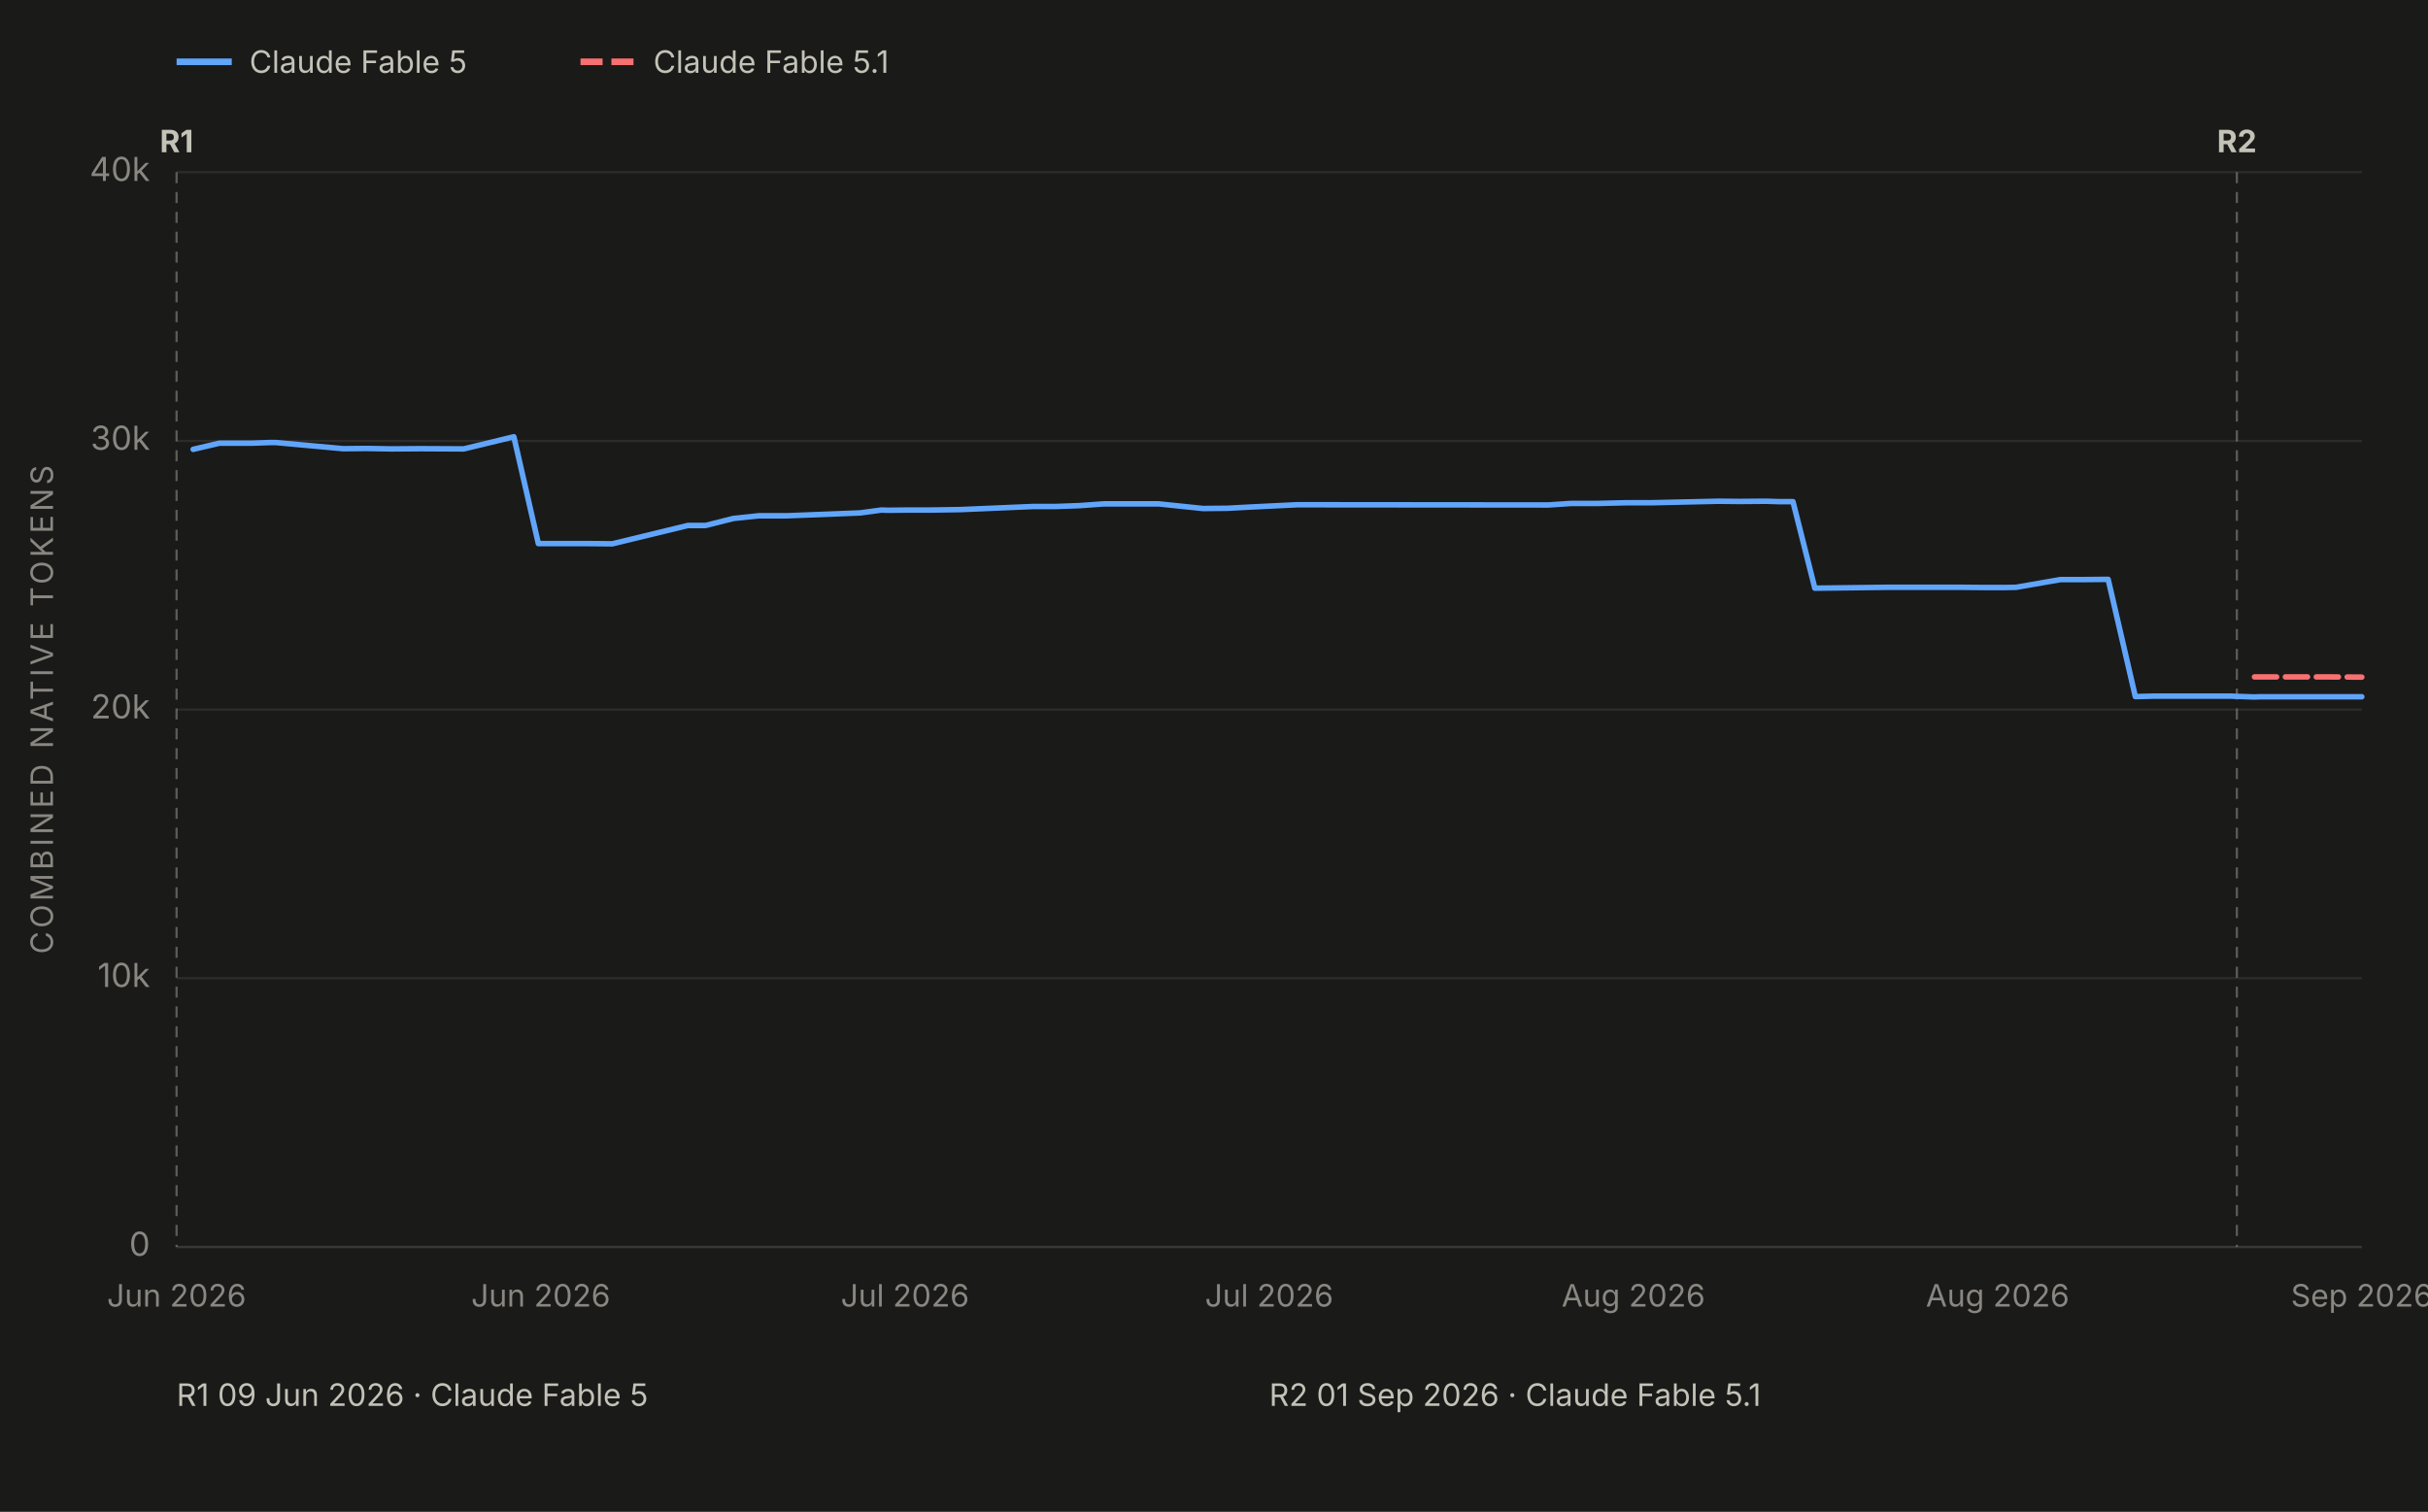
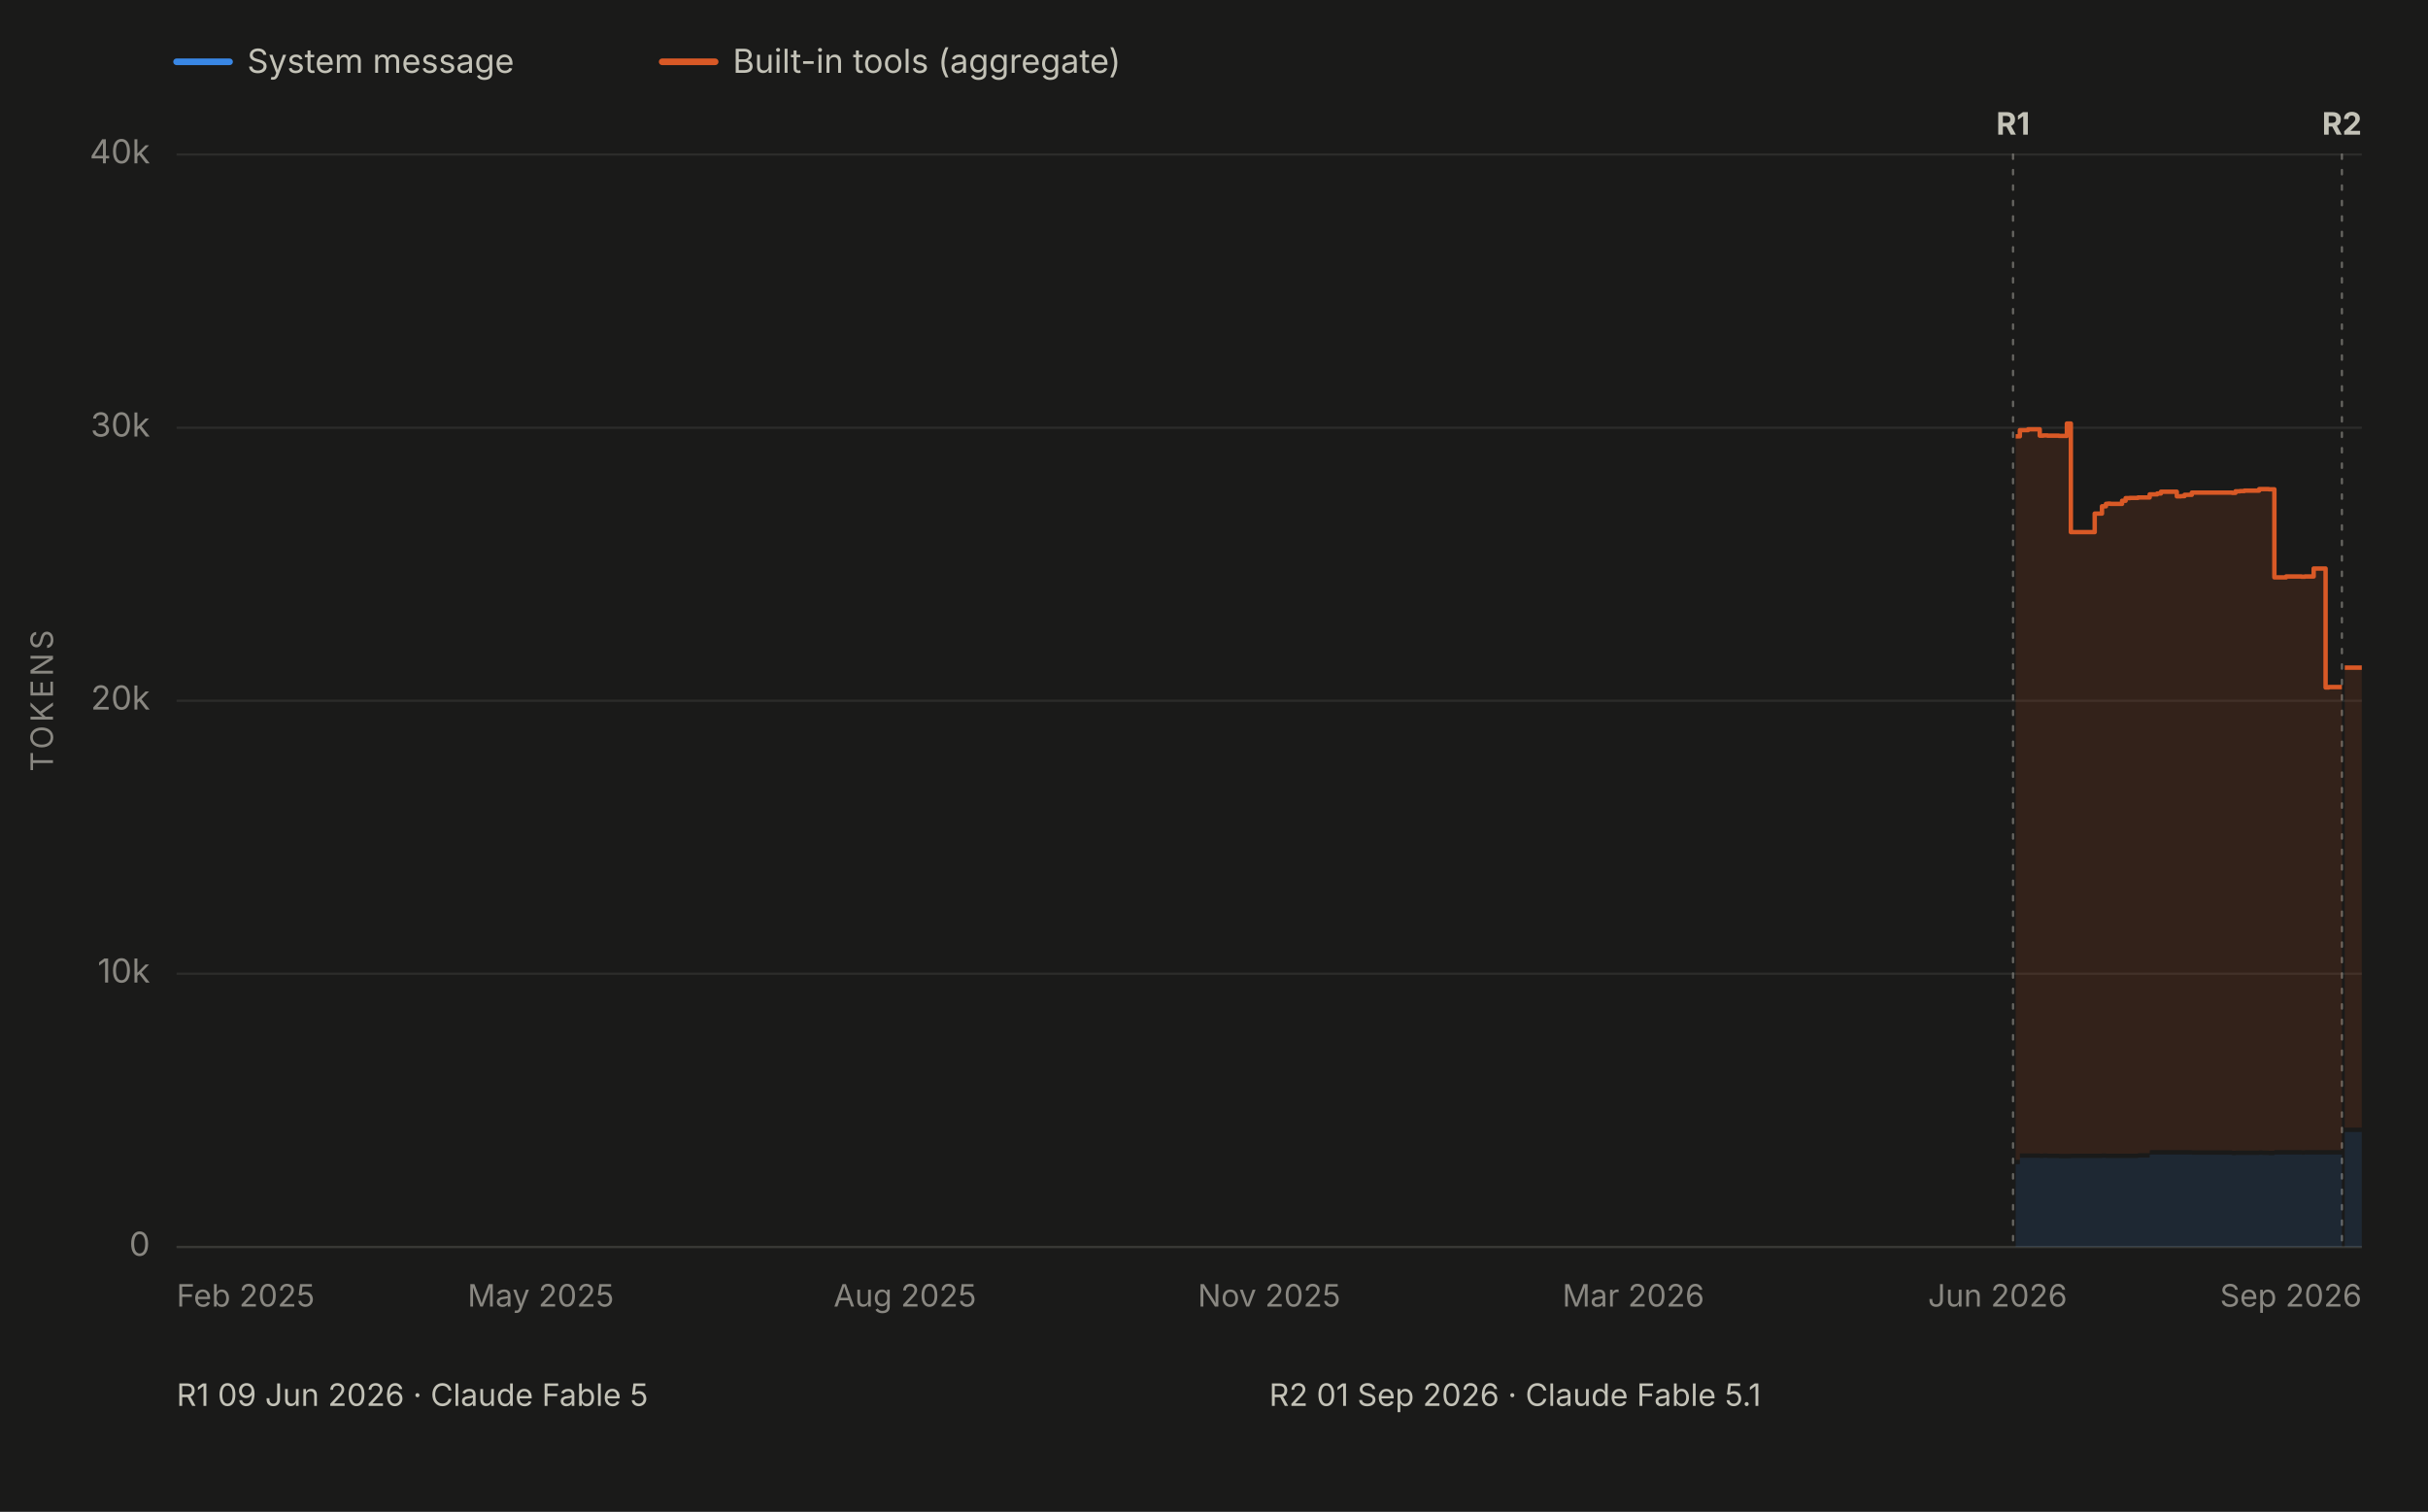
<svg xmlns="http://www.w3.org/2000/svg" viewBox="0 0 1100 685" width="1100" height="685" role="img" aria-labelledby="chartTitle chartDesc" font-family="system-ui, -apple-system, 'Segoe UI', sans-serif">
  <rect x="0" y="0" width="1100" height="685" fill="#1a1a19" />
-   <g data-model="claude-fable-5">
-     <line x1="80.0" y1="28.0" x2="105.0" y2="28.0" stroke="#60a5fa" stroke-width="3" />
-     <text x="113.0" y="33.0" font-size="14" fill="#c3c2b7">Claude Fable 5</text>
-   </g>
-   <g data-model="claude-fable-5-1">
-     <line x1="263.0" y1="28.0" x2="288.0" y2="28.0" stroke="#f87171" stroke-width="3" stroke-dasharray="10,4" />
-     <text x="296.0" y="33.0" font-size="14" fill="#c3c2b7">Claude Fable 5.1</text>
-   </g>
+   <line x1="80" y1="28" x2="104" y2="28" stroke="#3987e5" stroke-width="3" stroke-linecap="round" />
+   <text x="112" y="33" font-size="15" fill="#c3c2b7">System message</text>
+   <line x1="300" y1="28" x2="324" y2="28" stroke="#d95926" stroke-width="3" stroke-linecap="round" />
+   <text x="332" y="33" font-size="15" fill="#c3c2b7">Built-in tools (aggregate)</text>
  <line x1="80" y1="565.0" x2="1070" y2="565.0" stroke="#2c2c2a" stroke-width="1" />
  <text x="68" y="569.0" font-size="15" fill="#898781" text-anchor="end">0</text>
-   <line x1="80" y1="443.2" x2="1070" y2="443.2" stroke="#2c2c2a" stroke-width="1" />
-   <text x="68" y="447.2" font-size="15" fill="#898781" text-anchor="end">10k</text>
-   <line x1="80" y1="321.5" x2="1070" y2="321.5" stroke="#2c2c2a" stroke-width="1" />
-   <text x="68" y="325.5" font-size="15" fill="#898781" text-anchor="end">20k</text>
-   <line x1="80" y1="199.8" x2="1070" y2="199.8" stroke="#2c2c2a" stroke-width="1" />
-   <text x="68" y="203.8" font-size="15" fill="#898781" text-anchor="end">30k</text>
-   <line x1="80" y1="78.0" x2="1070" y2="78.0" stroke="#2c2c2a" stroke-width="1" />
-   <text x="68" y="82.0" font-size="15" fill="#898781" text-anchor="end">40k</text>
-   <text x="24" y="321.5" font-size="14" fill="#898781" text-anchor="middle" letter-spacing="1.5" transform="rotate(-90 24 321.5)">COMBINED NATIVE TOKENS</text>
+   <line x1="80" y1="441.2" x2="1070" y2="441.2" stroke="#2c2c2a" stroke-width="1" />
+   <text x="68" y="445.2" font-size="15" fill="#898781" text-anchor="end">10k</text>
+   <line x1="80" y1="317.5" x2="1070" y2="317.5" stroke="#2c2c2a" stroke-width="1" />
+   <text x="68" y="321.5" font-size="15" fill="#898781" text-anchor="end">20k</text>
+   <line x1="80" y1="193.8" x2="1070" y2="193.8" stroke="#2c2c2a" stroke-width="1" />
+   <text x="68" y="197.8" font-size="15" fill="#898781" text-anchor="end">30k</text>
+   <line x1="80" y1="70.0" x2="1070" y2="70.0" stroke="#2c2c2a" stroke-width="1" />
+   <text x="68" y="74.0" font-size="15" fill="#898781" text-anchor="end">40k</text>
+   <text x="24" y="317.5" font-size="14" fill="#898781" text-anchor="middle" letter-spacing="1.5" transform="rotate(-90 24 317.5)">TOKENS</text>
  <line x1="80" y1="565" x2="1070" y2="565" stroke="#383835" stroke-width="1" />
-   <text x="80.0" y="592" font-size="14" fill="#898781" text-anchor="middle">Jun 2026</text>
-   <text x="245.0" y="592" font-size="14" fill="#898781" text-anchor="middle">Jun 2026</text>
-   <text x="410.0" y="592" font-size="14" fill="#898781" text-anchor="middle">Jul 2026</text>
-   <text x="575.0" y="592" font-size="14" fill="#898781" text-anchor="middle">Jul 2026</text>
-   <text x="740.0" y="592" font-size="14" fill="#898781" text-anchor="middle">Aug 2026</text>
-   <text x="905.0" y="592" font-size="14" fill="#898781" text-anchor="middle">Aug 2026</text>
-   <text x="1070.0" y="592" font-size="14" fill="#898781" text-anchor="middle">Sep 2026</text>
+   <text x="80.0" y="592" font-size="14" fill="#898781" text-anchor="start">Feb 2025</text>
+   <text x="245.0" y="592" font-size="14" fill="#898781" text-anchor="middle">May 2025</text>
+   <text x="410.0" y="592" font-size="14" fill="#898781" text-anchor="middle">Aug 2025</text>
+   <text x="575.0" y="592" font-size="14" fill="#898781" text-anchor="middle">Nov 2025</text>
+   <text x="740.0" y="592" font-size="14" fill="#898781" text-anchor="middle">Mar 2026</text>
+   <text x="905.0" y="592" font-size="14" fill="#898781" text-anchor="middle">Jun 2026</text>
+   <text x="1070.0" y="592" font-size="14" fill="#898781" text-anchor="end">Sep 2026</text>
  <g data-release-date="2026-06-09">
-     <line x1="80.0" y1="78" x2="80.0" y2="565" stroke="#898781" stroke-width="1" stroke-dasharray="5,4" opacity="0.6" />
-     <text x="80.0" y="69.0" font-size="14" font-weight="700" fill="#c3c2b7" text-anchor="middle">R1</text>
+     <line x1="912.0" y1="70" x2="912.0" y2="565" stroke="#898781" stroke-width="1" stroke-dasharray="2,5" stroke-linecap="round" opacity="0.7" />
+     <text x="912.0" y="61.0" font-size="14" font-weight="700" fill="#c3c2b7" text-anchor="middle">R1</text>
  </g>
  <g data-release-date="2026-09-01">
-     <line x1="1013.4" y1="78" x2="1013.4" y2="565" stroke="#898781" stroke-width="1" stroke-dasharray="5,4" opacity="0.6" />
-     <text x="1013.4" y="69.0" font-size="14" font-weight="700" fill="#c3c2b7" text-anchor="middle">R2</text>
+     <line x1="1061.0" y1="70" x2="1061.0" y2="565" stroke="#898781" stroke-width="1" stroke-dasharray="2,5" stroke-linecap="round" opacity="0.7" />
+     <text x="1061.0" y="61.0" font-size="14" font-weight="700" fill="#c3c2b7" text-anchor="middle">R2</text>
  </g>
-   <g data-series-model="claude-fable-5">
-     <path d="M 87.5 203.6 L 99.4 200.8 L 103.2 200.8 L 112.6 200.8 L 114.3 200.8 L 122.5 200.5 L 124.9 200.5 L 155.5 203.3 L 166.1 203.2 L 177.5 203.4 L 190.3 203.3 L 191.1 203.3 L 210.1 203.4 L 232.8 197.9 L 243.9 246.3 L 253.5 246.3 L 255.4 246.3 L 266.6 246.3 L 277.4 246.4 L 311.6 238.1 L 319.6 238.1 L 332.3 234.9 L 343.7 233.7 L 348.8 233.7 L 356.4 233.7 L 389.6 232.4 L 399.3 231.1 L 402.3 231.2 L 411.3 231.1 L 421.7 231.1 L 434.9 230.9 L 467.8 229.5 L 471.1 229.5 L 478.0 229.5 L 489.0 229.1 L 500.1 228.3 L 512.7 228.3 L 513.5 228.3 L 524.9 228.3 L 545.0 230.4 L 556.0 230.3 L 567.1 229.7 L 587.6 228.7 L 590.8 228.7 L 701.5 228.8 L 711.8 228.1 L 724.0 228.1 L 736.4 227.8 L 746.4 227.8 L 747.6 227.8 L 778.7 227.1 L 788.3 227.2 L 800.2 227.1 L 806.2 227.3 L 812.3 227.3 L 822.2 266.5 L 855.2 266.1 L 866.4 266.1 L 877.7 266.1 L 880.1 266.1 L 888.4 266.1 L 899.2 266.2 L 908.4 266.2 L 913.4 266.1 L 933.5 262.6 L 935.3 262.6 L 937.9 262.6 L 944.6 262.6 L 955.1 262.5 L 967.4 315.6 L 968.3 315.6 L 976.2 315.4 L 1010.3 315.4 L 1021.4 315.8 L 1023.8 315.7 L 1034.5 315.7 L 1046.1 315.7 L 1055.0 315.7 L 1070.0 315.7" fill="none" stroke="#60a5fa" stroke-width="2.5" stroke-linejoin="round" stroke-linecap="round" />
+   <g data-selected-models="claude-fable-5">
+     <path d="M 913.2 565.0 L 913.2 527.5 L 915.1 527.5 L 915.1 524.6 L 915.7 524.6 L 915.7 524.6 L 917.2 524.6 L 917.2 524.6 L 917.5 524.6 L 917.5 524.6 L 918.8 524.6 L 918.8 524.6 L 919.2 524.6 L 919.2 524.6 L 924.1 524.6 L 924.1 524.7 L 925.7 524.7 L 925.7 524.6 L 927.6 524.6 L 927.6 524.7 L 929.6 524.7 L 929.6 524.7 L 929.7 524.7 L 929.7 524.7 L 932.8 524.7 L 932.8 524.8 L 936.4 524.8 L 936.4 524.8 L 938.2 524.8 L 938.2 524.7 L 939.7 524.7 L 939.7 524.7 L 940.0 524.7 L 940.0 524.7 L 941.8 524.7 L 941.8 524.7 L 943.5 524.7 L 943.5 524.7 L 949.0 524.7 L 949.0 524.7 L 950.2 524.7 L 950.2 524.7 L 952.3 524.7 L 952.3 524.6 L 954.1 524.6 L 954.1 524.7 L 954.9 524.7 L 954.9 524.7 L 956.1 524.7 L 956.1 524.7 L 961.4 524.7 L 961.4 524.7 L 963.0 524.7 L 963.0 524.7 L 963.4 524.7 L 963.4 524.7 L 964.9 524.7 L 964.9 524.7 L 966.5 524.7 L 966.5 524.7 L 968.6 524.7 L 968.6 524.5 L 973.9 524.5 L 973.9 523.2 L 974.4 523.2 L 974.4 523.1 L 975.5 523.1 L 975.5 523.1 L 977.3 523.1 L 977.3 523.1 L 979.0 523.1 L 979.0 523.1 L 981.1 523.1 L 981.1 523.1 L 981.2 523.1 L 981.2 523.1 L 983.0 523.1 L 983.0 523.1 L 986.2 523.1 L 986.2 523.1 L 988.0 523.1 L 988.0 523.1 L 989.7 523.1 L 989.7 523.1 L 993.0 523.1 L 993.0 523.2 L 993.5 523.2 L 993.5 523.2 L 1011.2 523.2 L 1011.2 523.4 L 1012.8 523.4 L 1012.8 523.3 L 1014.8 523.3 L 1014.8 523.3 L 1016.8 523.3 L 1016.8 523.3 L 1018.3 523.3 L 1018.3 523.3 L 1018.6 523.3 L 1018.6 523.3 L 1023.5 523.3 L 1023.5 523.2 L 1025.0 523.2 L 1025.0 523.3 L 1026.9 523.3 L 1026.9 523.3 L 1027.9 523.3 L 1027.9 523.4 L 1028.9 523.4 L 1028.9 523.4 L 1030.4 523.4 L 1030.4 523.1 L 1035.7 523.1 L 1035.7 523.1 L 1037.5 523.1 L 1037.5 523.1 L 1039.3 523.1 L 1039.3 523.1 L 1039.7 523.1 L 1039.7 523.1 L 1041.0 523.1 L 1041.0 523.1 L 1042.7 523.1 L 1042.7 523.2 L 1044.2 523.2 L 1044.2 523.1 L 1045.0 523.1 L 1045.0 523.1 L 1048.2 523.1 L 1048.2 523.1 L 1048.5 523.1 L 1048.5 523.1 L 1048.9 523.1 L 1048.9 523.1 L 1050.0 523.1 L 1050.0 523.1 L 1051.7 523.1 L 1051.7 523.1 L 1053.6 523.1 L 1053.6 523.1 L 1053.8 523.1 L 1053.8 523.1 L 1055.0 523.1 L 1055.0 523.1 L 1060.5 523.1 L 1060.5 523.1 L 1061.0 523.1 L 1061.0 523.1 L 1061.0 565.0 Z" fill="#3987e5" fill-opacity="0.13" stroke="none" />
+     <path d="M 913.2 525.5 L 913.2 197.7 L 915.1 197.7 L 915.1 194.9 L 915.7 194.9 L 915.7 194.9 L 917.2 194.9 L 917.2 194.9 L 917.5 194.9 L 917.5 194.9 L 918.8 194.9 L 918.8 194.5 L 919.2 194.5 L 919.2 194.5 L 924.1 194.5 L 924.1 197.4 L 925.7 197.4 L 925.7 197.3 L 927.6 197.3 L 927.6 197.4 L 929.6 197.4 L 929.6 197.4 L 929.7 197.4 L 929.7 197.4 L 932.8 197.4 L 932.8 197.5 L 936.4 197.5 L 936.4 191.9 L 938.2 191.9 L 938.2 241.1 L 939.7 241.1 L 939.7 241.1 L 940.0 241.1 L 940.0 241.1 L 941.8 241.1 L 941.8 241.1 L 943.5 241.1 L 943.5 241.1 L 949.0 241.1 L 949.0 232.7 L 950.2 232.7 L 950.2 232.7 L 952.3 232.7 L 952.3 229.4 L 954.1 229.4 L 954.1 228.3 L 954.9 228.3 L 954.9 228.2 L 956.1 228.2 L 956.1 228.3 L 961.4 228.3 L 961.4 226.9 L 963.0 226.9 L 963.0 225.7 L 963.4 225.7 L 963.4 225.7 L 964.9 225.7 L 964.9 225.6 L 966.5 225.6 L 966.5 225.6 L 968.6 225.6 L 968.6 225.4 L 973.9 225.4 L 973.9 224.0 L 974.4 224.0 L 974.4 224.0 L 975.5 224.0 L 975.5 224.0 L 977.3 224.0 L 977.3 223.6 L 979.0 223.6 L 979.0 222.8 L 981.1 222.8 L 981.1 222.8 L 981.2 222.8 L 981.2 222.8 L 983.0 222.8 L 983.0 222.8 L 986.2 222.8 L 986.2 224.9 L 988.0 224.9 L 988.0 224.8 L 989.7 224.8 L 989.7 224.2 L 993.0 224.2 L 993.0 223.2 L 993.5 223.2 L 993.5 223.2 L 1011.2 223.2 L 1011.2 223.3 L 1012.8 223.3 L 1012.8 222.6 L 1014.8 222.6 L 1014.8 222.5 L 1016.8 222.5 L 1016.8 222.3 L 1018.3 222.3 L 1018.3 222.3 L 1018.6 222.3 L 1018.6 222.3 L 1023.5 222.3 L 1023.5 221.6 L 1025.0 221.6 L 1025.0 221.6 L 1026.9 221.6 L 1026.9 221.6 L 1027.9 221.6 L 1027.9 221.7 L 1028.9 221.7 L 1028.9 221.7 L 1030.4 221.7 L 1030.4 261.6 L 1035.7 261.6 L 1035.7 261.2 L 1037.5 261.2 L 1037.5 261.2 L 1039.3 261.2 L 1039.3 261.2 L 1039.7 261.2 L 1039.7 261.2 L 1041.0 261.2 L 1041.0 261.2 L 1042.7 261.2 L 1042.7 261.3 L 1044.2 261.3 L 1044.2 261.2 L 1045.0 261.2 L 1045.0 261.2 L 1048.2 261.2 L 1048.2 257.6 L 1048.5 257.6 L 1048.5 257.6 L 1048.9 257.6 L 1048.9 257.6 L 1050.0 257.6 L 1050.0 257.6 L 1051.7 257.6 L 1051.7 257.6 L 1053.6 257.6 L 1053.6 311.5 L 1053.8 311.5 L 1053.8 311.5 L 1055.0 311.5 L 1055.0 311.3 L 1060.5 311.3 L 1060.5 311.3 L 1061.0 311.3 L 1061.0 311.3 L 1061.0 521.1 L 1061.0 521.1 L 1060.5 521.1 L 1060.5 521.1 L 1055.0 521.1 L 1055.0 521.1 L 1053.8 521.1 L 1053.8 521.1 L 1053.6 521.1 L 1053.6 521.1 L 1051.7 521.1 L 1051.7 521.1 L 1050.0 521.1 L 1050.0 521.1 L 1048.9 521.1 L 1048.9 521.1 L 1048.5 521.1 L 1048.5 521.1 L 1048.2 521.1 L 1048.2 521.1 L 1045.0 521.1 L 1045.0 521.1 L 1044.2 521.1 L 1044.2 521.2 L 1042.7 521.2 L 1042.7 521.1 L 1041.0 521.1 L 1041.0 521.1 L 1039.7 521.1 L 1039.7 521.1 L 1039.3 521.1 L 1039.3 521.1 L 1037.5 521.1 L 1037.5 521.1 L 1035.7 521.1 L 1035.7 521.1 L 1030.4 521.1 L 1030.4 521.4 L 1028.9 521.4 L 1028.9 521.4 L 1027.9 521.4 L 1027.9 521.3 L 1026.9 521.3 L 1026.9 521.3 L 1025.0 521.3 L 1025.0 521.2 L 1023.5 521.2 L 1023.5 521.3 L 1018.6 521.3 L 1018.6 521.3 L 1018.3 521.3 L 1018.3 521.3 L 1016.8 521.3 L 1016.8 521.3 L 1014.8 521.3 L 1014.8 521.3 L 1012.8 521.3 L 1012.8 521.4 L 1011.2 521.4 L 1011.2 521.2 L 993.5 521.2 L 993.5 521.2 L 993.0 521.2 L 993.0 521.1 L 989.7 521.1 L 989.7 521.1 L 988.0 521.1 L 988.0 521.1 L 986.2 521.1 L 986.2 521.1 L 983.0 521.1 L 983.0 521.1 L 981.2 521.1 L 981.2 521.1 L 981.1 521.1 L 981.1 521.1 L 979.0 521.1 L 979.0 521.1 L 977.3 521.1 L 977.3 521.1 L 975.5 521.1 L 975.5 521.1 L 974.4 521.1 L 974.4 521.2 L 973.9 521.2 L 973.9 522.5 L 968.6 522.5 L 968.6 522.7 L 966.5 522.7 L 966.5 522.7 L 964.9 522.7 L 964.9 522.7 L 963.4 522.7 L 963.4 522.7 L 963.0 522.7 L 963.0 522.7 L 961.4 522.7 L 961.4 522.7 L 956.1 522.7 L 956.1 522.7 L 954.9 522.7 L 954.9 522.7 L 954.1 522.7 L 954.1 522.6 L 952.3 522.6 L 952.3 522.7 L 950.2 522.7 L 950.2 522.7 L 949.0 522.7 L 949.0 522.7 L 943.5 522.7 L 943.5 522.7 L 941.8 522.7 L 941.8 522.7 L 940.0 522.7 L 940.0 522.7 L 939.7 522.7 L 939.7 522.7 L 938.2 522.7 L 938.2 522.8 L 936.4 522.8 L 936.4 522.8 L 932.8 522.8 L 932.8 522.7 L 929.7 522.7 L 929.7 522.7 L 929.6 522.7 L 929.6 522.7 L 927.6 522.7 L 927.6 522.6 L 925.7 522.6 L 925.7 522.7 L 924.1 522.7 L 924.1 522.6 L 919.2 522.6 L 919.2 522.6 L 918.8 522.6 L 918.8 522.6 L 917.5 522.6 L 917.5 522.6 L 917.2 522.6 L 917.2 522.6 L 915.7 522.6 L 915.7 522.6 L 915.1 522.6 L 915.1 525.5 L 913.2 525.5 Z" fill="#d95926" fill-opacity="0.13" stroke="none" />
+     <path d="M 913.2 197.7 L 915.1 197.7 L 915.1 194.9 L 915.7 194.9 L 915.7 194.9 L 917.2 194.9 L 917.2 194.9 L 917.5 194.9 L 917.5 194.9 L 918.8 194.9 L 918.8 194.5 L 919.2 194.5 L 919.2 194.5 L 924.1 194.5 L 924.1 197.4 L 925.7 197.4 L 925.7 197.3 L 927.6 197.3 L 927.6 197.4 L 929.6 197.4 L 929.6 197.4 L 929.7 197.4 L 929.7 197.4 L 932.8 197.4 L 932.8 197.5 L 936.4 197.5 L 936.4 191.9 L 938.2 191.9 L 938.2 241.1 L 939.7 241.1 L 939.7 241.1 L 940.0 241.1 L 940.0 241.1 L 941.8 241.1 L 941.8 241.1 L 943.5 241.1 L 943.5 241.1 L 949.0 241.1 L 949.0 232.7 L 950.2 232.7 L 950.2 232.7 L 952.3 232.7 L 952.3 229.4 L 954.1 229.4 L 954.1 228.3 L 954.9 228.3 L 954.9 228.2 L 956.1 228.2 L 956.1 228.3 L 961.4 228.3 L 961.4 226.9 L 963.0 226.9 L 963.0 225.7 L 963.4 225.7 L 963.4 225.7 L 964.9 225.7 L 964.9 225.6 L 966.5 225.6 L 966.5 225.6 L 968.6 225.6 L 968.6 225.4 L 973.9 225.4 L 973.9 224.0 L 974.4 224.0 L 974.4 224.0 L 975.5 224.0 L 975.5 224.0 L 977.3 224.0 L 977.3 223.6 L 979.0 223.6 L 979.0 222.8 L 981.1 222.8 L 981.1 222.8 L 981.2 222.8 L 981.2 222.8 L 983.0 222.8 L 983.0 222.8 L 986.2 222.8 L 986.2 224.9 L 988.0 224.9 L 988.0 224.8 L 989.7 224.8 L 989.7 224.2 L 993.0 224.2 L 993.0 223.2 L 993.5 223.2 L 993.5 223.2 L 1011.2 223.2 L 1011.2 223.3 L 1012.8 223.3 L 1012.8 222.6 L 1014.8 222.6 L 1014.8 222.5 L 1016.8 222.5 L 1016.8 222.3 L 1018.3 222.3 L 1018.3 222.3 L 1018.6 222.3 L 1018.6 222.3 L 1023.5 222.3 L 1023.5 221.6 L 1025.0 221.6 L 1025.0 221.6 L 1026.9 221.6 L 1026.9 221.6 L 1027.9 221.6 L 1027.9 221.7 L 1028.9 221.7 L 1028.9 221.7 L 1030.4 221.7 L 1030.4 261.6 L 1035.7 261.6 L 1035.7 261.2 L 1037.5 261.2 L 1037.5 261.2 L 1039.3 261.2 L 1039.3 261.2 L 1039.7 261.2 L 1039.7 261.2 L 1041.0 261.2 L 1041.0 261.2 L 1042.7 261.2 L 1042.7 261.3 L 1044.2 261.3 L 1044.2 261.2 L 1045.0 261.2 L 1045.0 261.2 L 1048.2 261.2 L 1048.2 257.6 L 1048.5 257.6 L 1048.5 257.6 L 1048.9 257.6 L 1048.9 257.6 L 1050.0 257.6 L 1050.0 257.6 L 1051.7 257.6 L 1051.7 257.6 L 1053.6 257.6 L 1053.6 311.5 L 1053.8 311.5 L 1053.8 311.5 L 1055.0 311.5 L 1055.0 311.3 L 1060.5 311.3 L 1060.5 311.3 L 1061.0 311.3 L 1061.0 311.3" fill="none" stroke="#d95926" stroke-width="2" stroke-linejoin="round" />
  </g>
-   <g data-series-model="claude-fable-5-1">
-     <path d="M 1021.4 306.7 L 1023.8 306.7 L 1034.5 306.7 L 1046.1 306.7 L 1055.0 306.7 L 1070.0 306.8" fill="none" stroke="#f87171" stroke-width="2.5" stroke-linejoin="round" stroke-linecap="round" stroke-dasharray="10,4" />
+   <g data-selected-models="claude-fable-5-1">
+     <path d="M 1062.3 565.0 L 1062.3 512.9 L 1062.6 512.9 L 1062.6 512.9 L 1064.3 512.9 L 1064.3 512.9 L 1066.2 512.9 L 1066.2 512.9 L 1067.6 512.9 L 1067.6 512.9 L 1070.0 512.9 L 1070.0 513.0 L 1070.0 565.0 Z" fill="#3987e5" fill-opacity="0.13" stroke="none" />
+     <path d="M 1062.3 510.9 L 1062.3 302.5 L 1062.6 302.5 L 1062.6 302.5 L 1064.3 302.5 L 1064.3 302.5 L 1066.2 302.5 L 1066.2 302.5 L 1067.6 302.5 L 1067.6 302.5 L 1070.0 302.5 L 1070.0 302.5 L 1070.0 511.0 L 1070.0 510.9 L 1067.6 510.9 L 1067.6 510.9 L 1066.2 510.9 L 1066.2 510.9 L 1064.3 510.9 L 1064.3 510.9 L 1062.6 510.9 L 1062.6 510.9 L 1062.3 510.9 Z" fill="#d95926" fill-opacity="0.13" stroke="none" />
+     <path d="M 1062.3 302.5 L 1062.6 302.5 L 1062.6 302.5 L 1064.3 302.5 L 1064.3 302.5 L 1066.2 302.5 L 1066.2 302.5 L 1067.6 302.5 L 1067.6 302.5 L 1070.0 302.5 L 1070.0 302.5" fill="none" stroke="#d95926" stroke-width="2" stroke-linejoin="round" />
  </g>
  <text x="80.0" y="637.0" font-size="14" fill="#c3c2b7">R1  09 Jun 2026 · Claude Fable 5</text>
  <text x="575.0" y="637.0" font-size="14" fill="#c3c2b7">R2  01 Sep 2026 · Claude Fable 5.1</text>
</svg>
